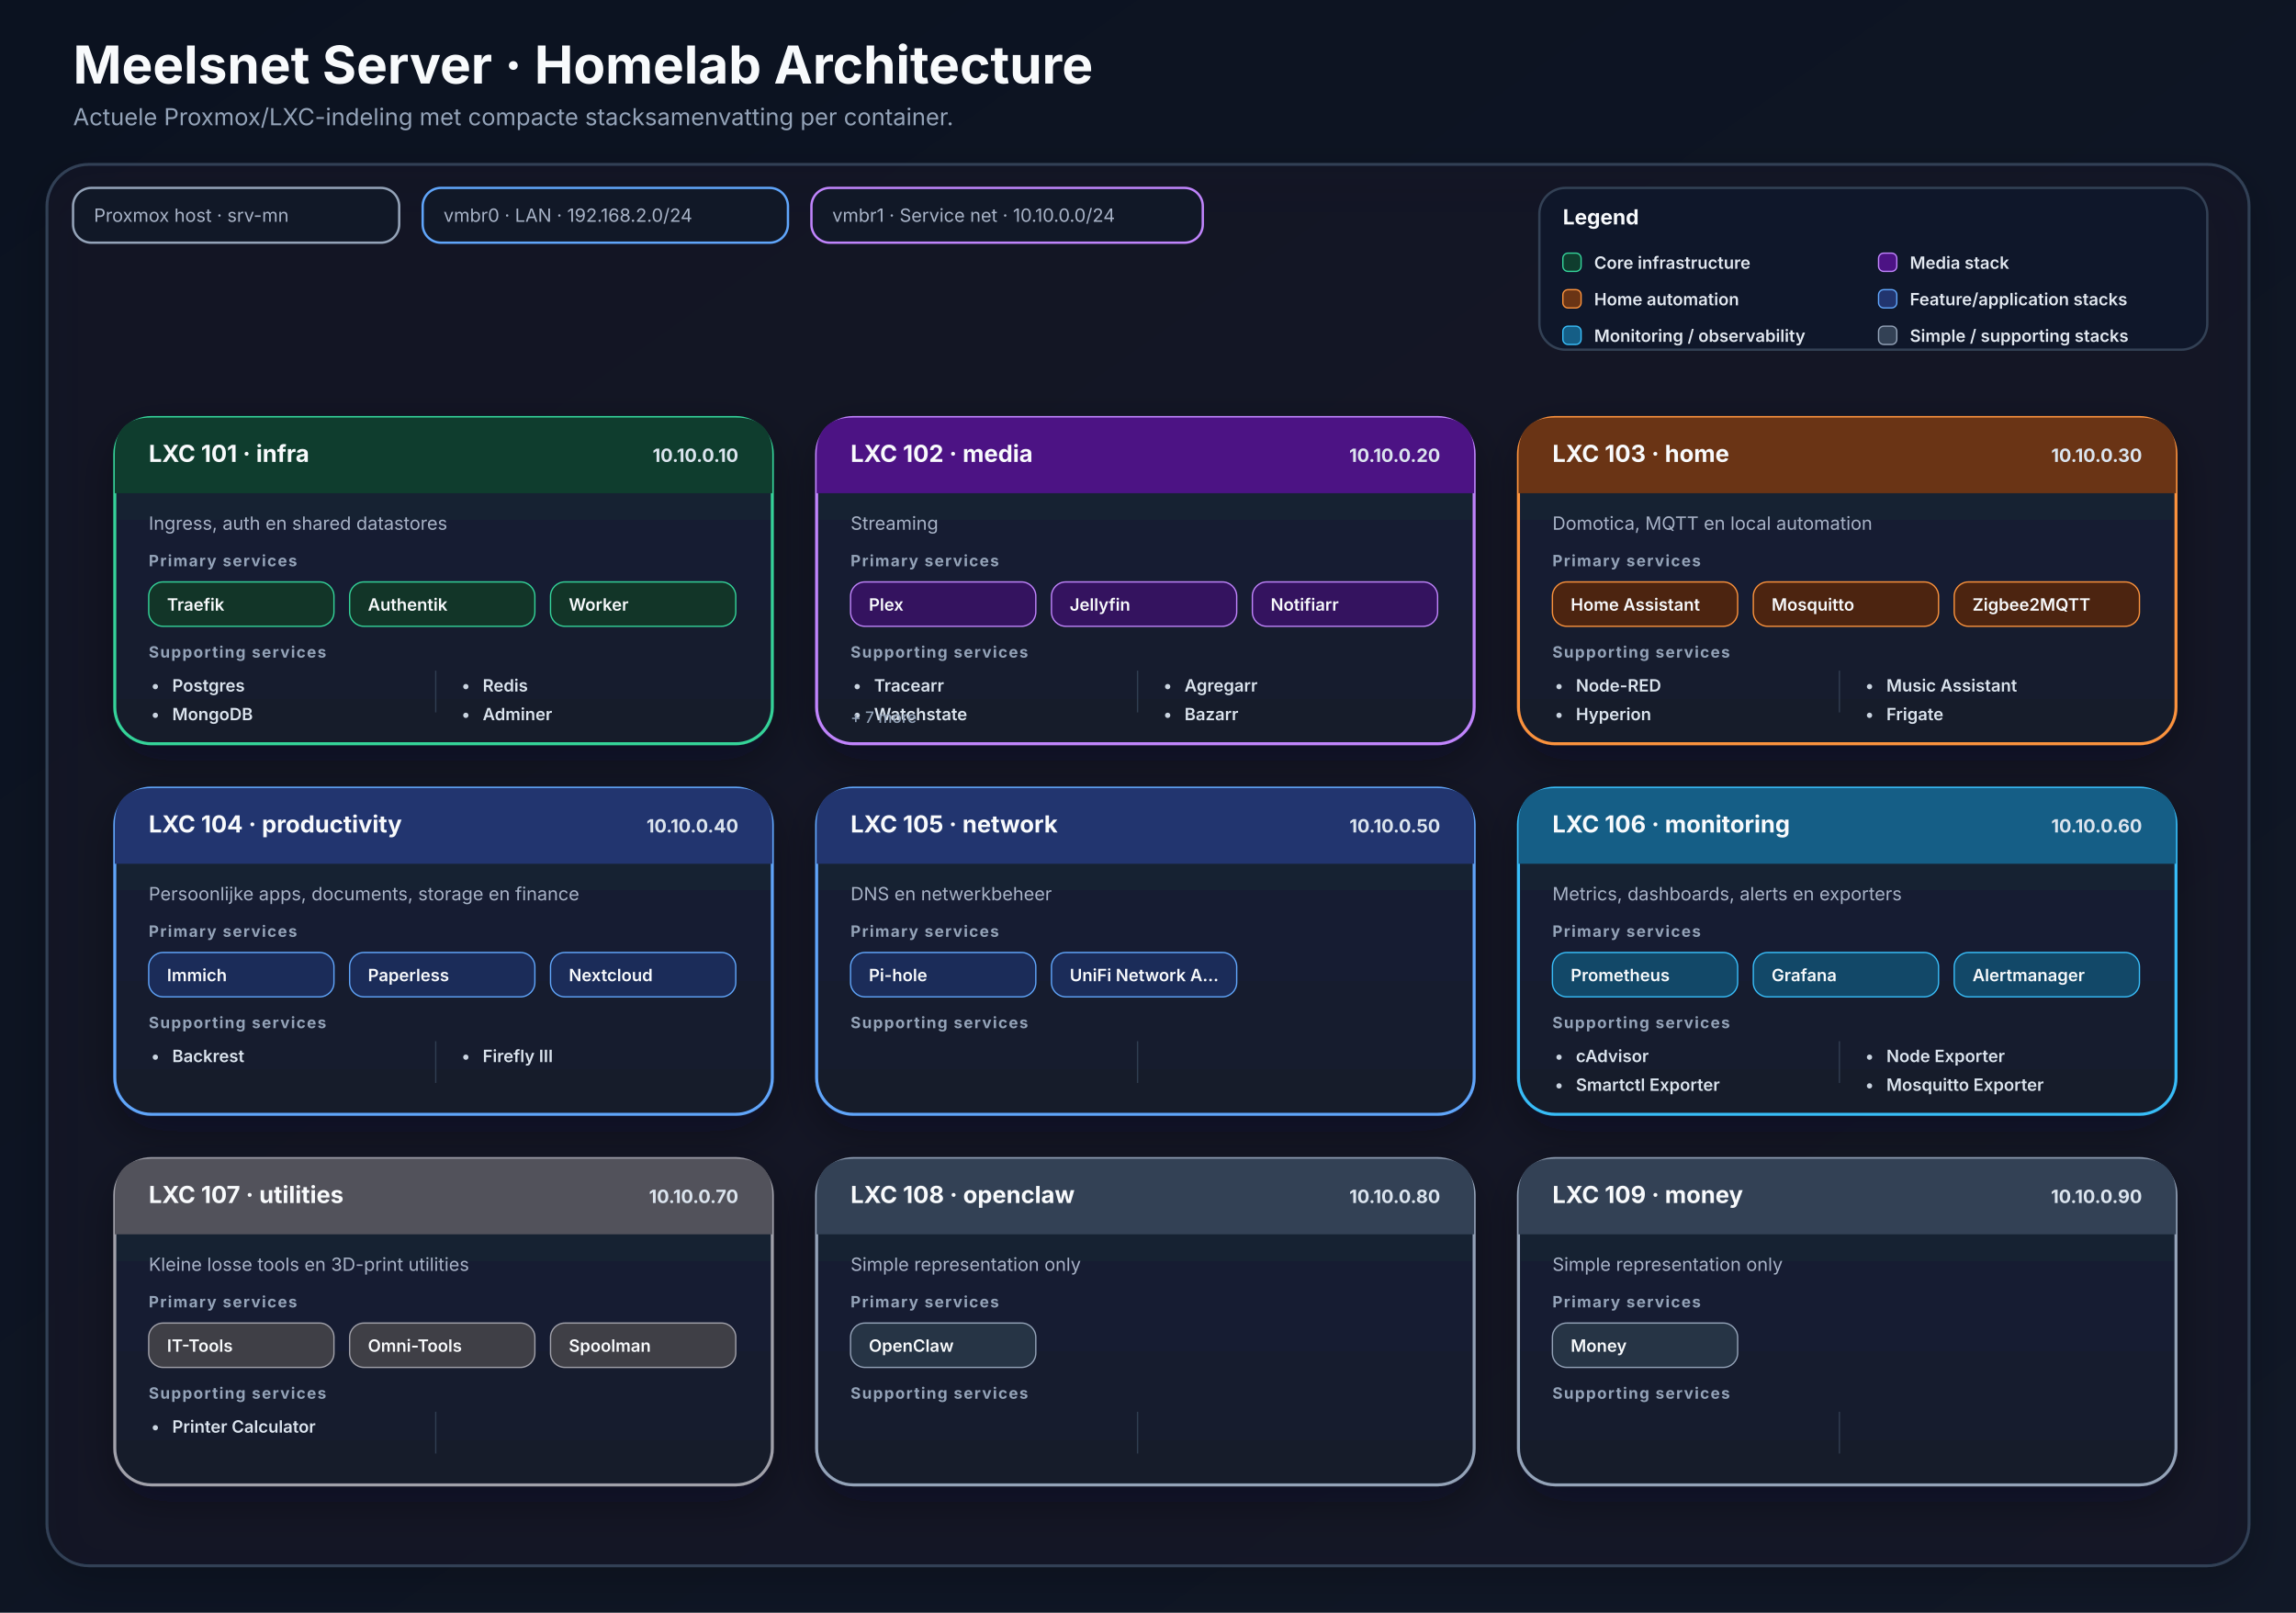
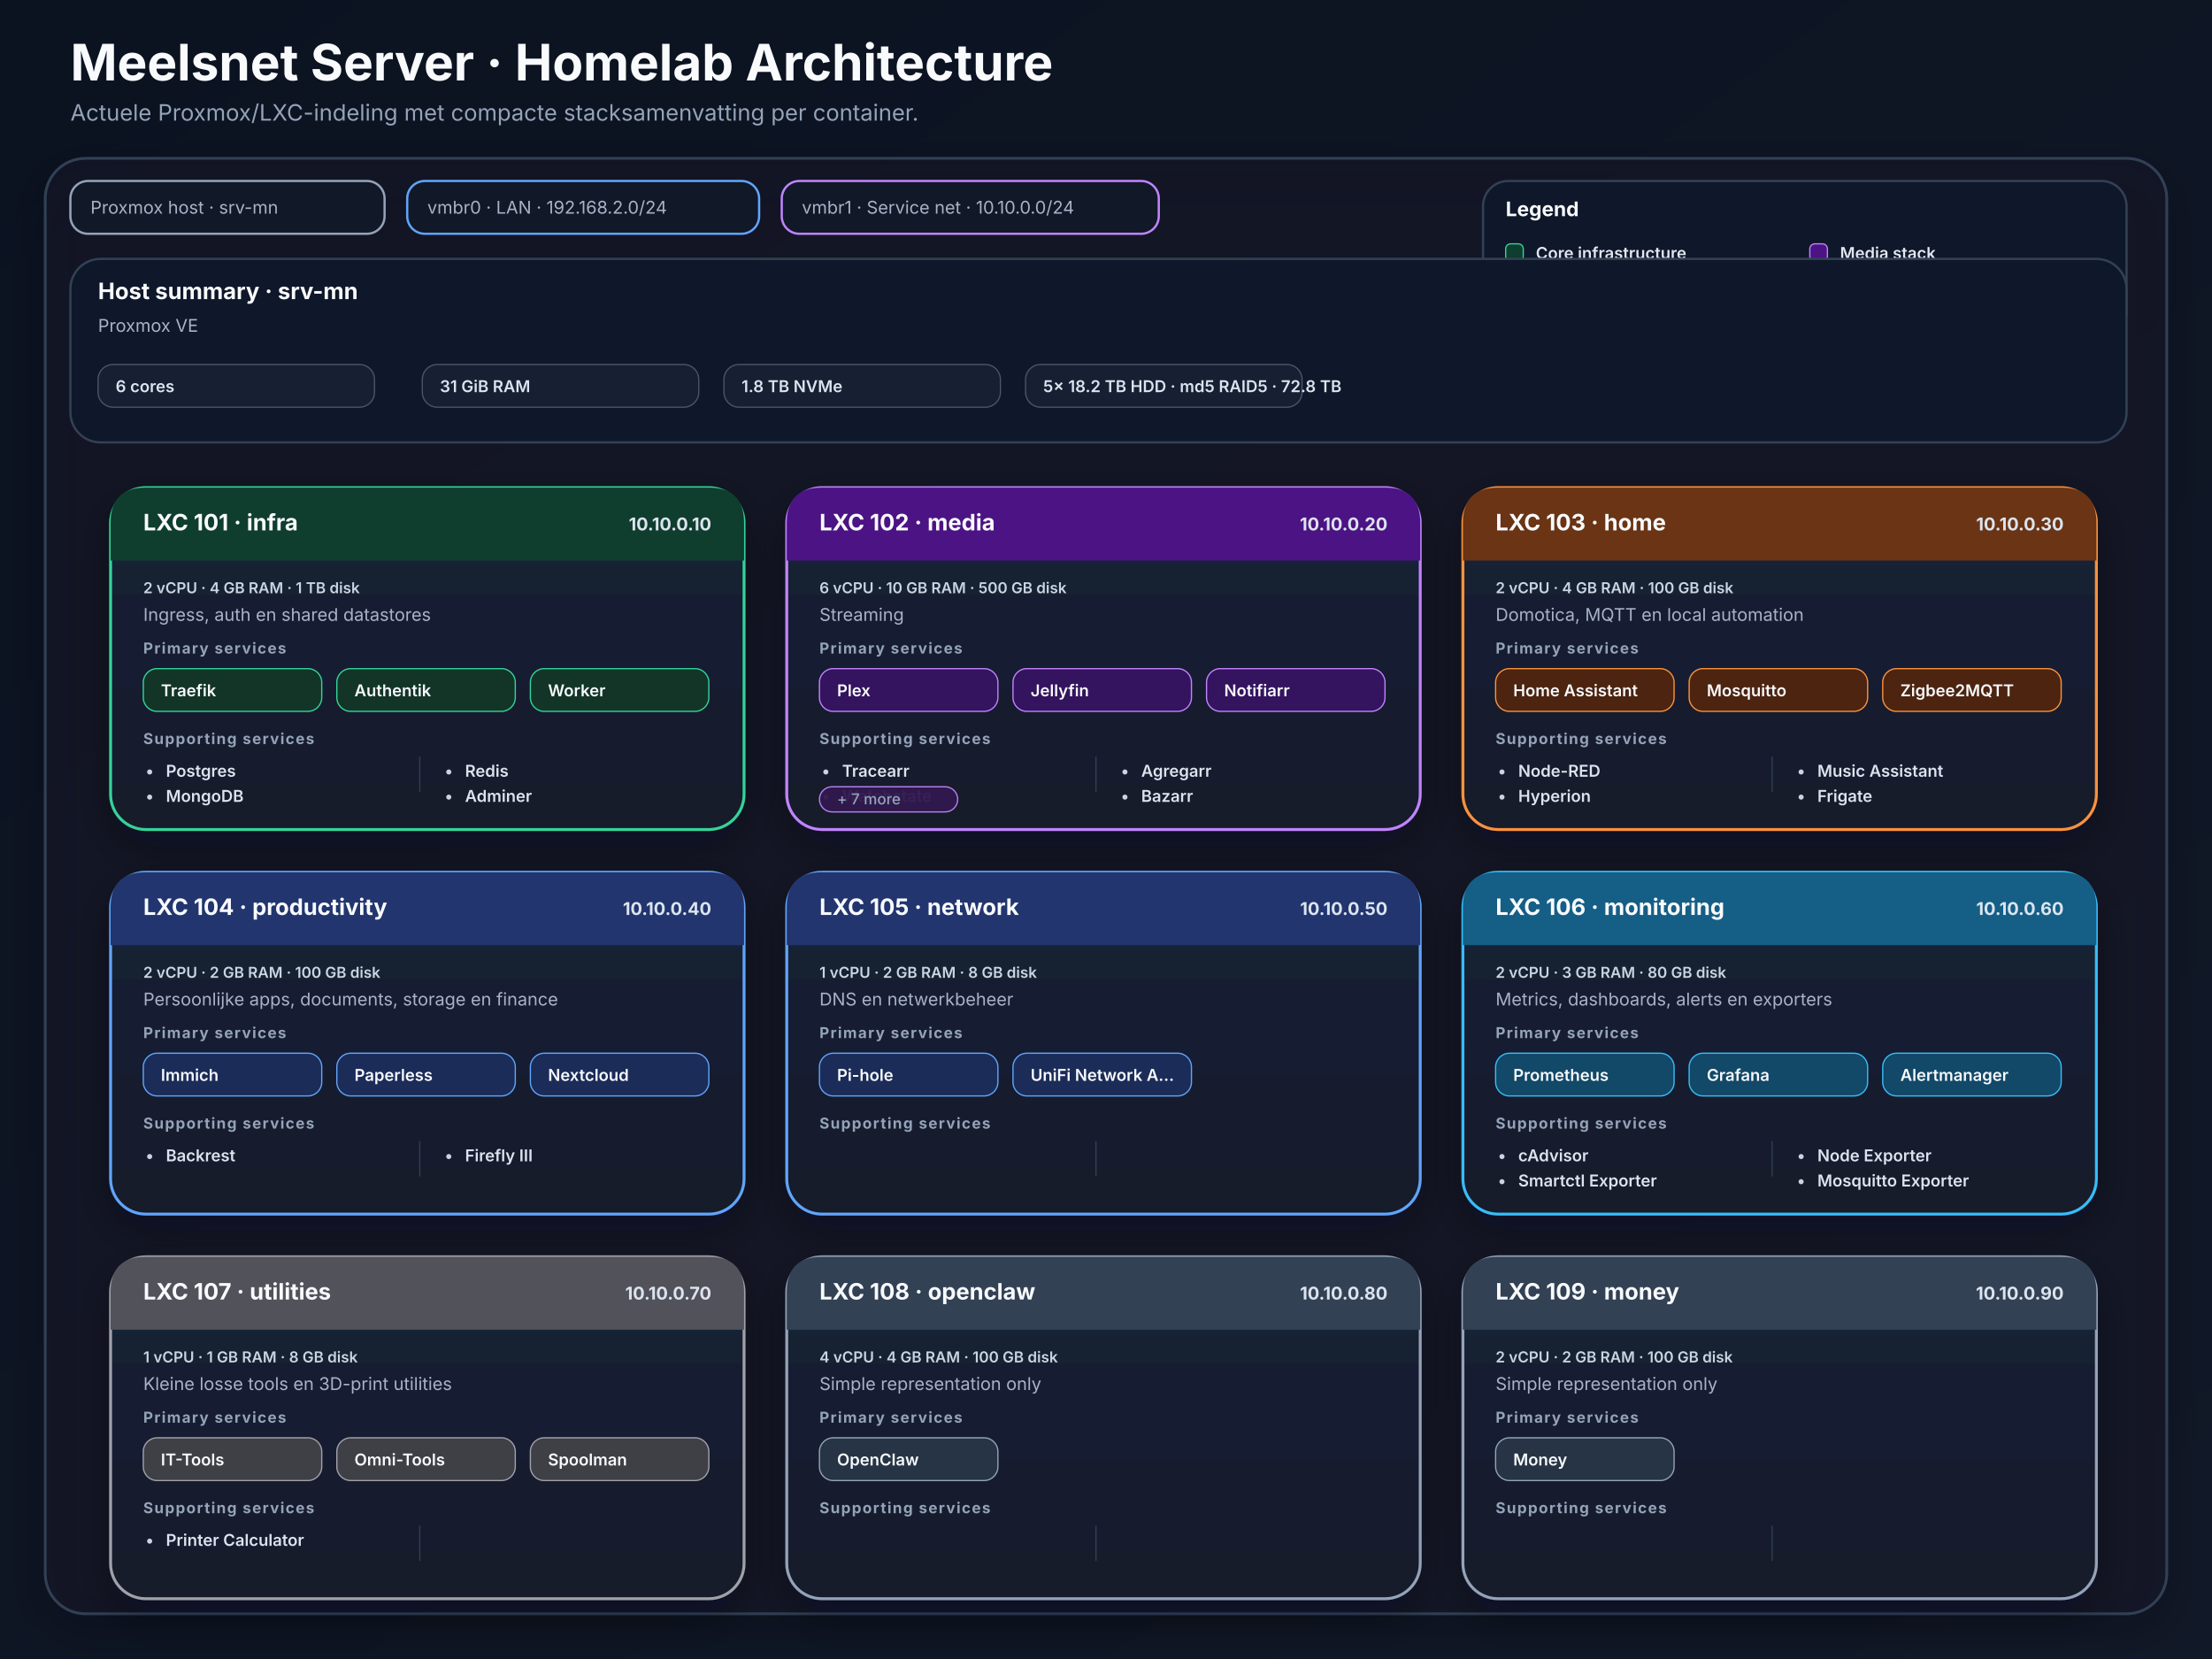
- <svg xmlns="http://www.w3.org/2000/svg" width="1760" height="1236" viewBox="0 0 1760 1236" role="img" aria-labelledby="title desc">
+ <svg xmlns="http://www.w3.org/2000/svg" width="1760" height="1320" viewBox="0 0 1760 1320" role="img" aria-labelledby="title desc">
  <defs>
    <linearGradient id="bg" x1="0" y1="0" x2="1" y2="1">
      <stop offset="0%" stop-color="#0b1220" />
      <stop offset="100%" stop-color="#111827" />
    </linearGradient>
    <linearGradient id="panel" x1="0" y1="0" x2="0" y2="1">
      <stop offset="0%" stop-color="#182236" />
      <stop offset="100%" stop-color="#121a2b" />
    </linearGradient>
    <filter id="shadow" x="-20%" y="-20%" width="140%" height="140%">
      <feDropShadow dx="0" dy="12" stdDeviation="16" flood-color="#020617" flood-opacity="0.34" />
    </filter>
    <style>
      .title1 { font: 700 40px Inter,Segoe UI,Arial,sans-serif; fill: #f8fafc; }
      .subtitle1 { font: 400 18px Inter,Segoe UI,Arial,sans-serif; fill: #94a3b8; }
      .title2 { font: 700 18px Inter,Segoe UI,Arial,sans-serif; fill: #f8fafc; }
      .meta { font: 400 14px Inter,Segoe UI,Arial,sans-serif; fill: #a8b3c7; }
      .ip { font: 700 14px Inter,Segoe UI,Arial,sans-serif; fill: #dbe4ee; }
+       .specs { font: 600 12px Inter,Segoe UI,Arial,sans-serif; fill: #cbd5e1; }
      .hero { font: 600 13px Inter,Segoe UI,Arial,sans-serif; fill: #f8fafc; }
      .svc { font: 600 13px Inter,Segoe UI,Arial,sans-serif; fill: #dbe4ee; }
      .bullet { font: 700 13px Inter,Segoe UI,Arial,sans-serif; fill: #cbd5e1; }
      .section { font: 700 12px Inter,Segoe UI,Arial,sans-serif; fill: #94a3b8; letter-spacing: 0.08em; text-transform: uppercase; }
      .legendTitle { font: 700 16px Inter,Segoe UI,Arial,sans-serif; fill: #f8fafc; }
      .legendText { font: 600 13px Inter,Segoe UI,Arial,sans-serif; fill: #e2e8f0; }
      .footer { font: 500 12px Inter,Segoe UI,Arial,sans-serif; fill: #94a3b8; }
+       .hostTitle { font: 700 18px Inter,Segoe UI,Arial,sans-serif; fill: #f8fafc; }
+       .hostMeta { font: 600 13px Inter,Segoe UI,Arial,sans-serif; fill: #dbe4ee; }
    </style>
  </defs>
-   <rect width="1760" height="1236" fill="url(#bg)" />
+   <rect width="1760" height="1320" fill="url(#bg)" />
  <text x="56" y="64" class="title1">Meelsnet Server · Homelab Architecture</text>
  <text x="56" y="96" class="subtitle1">Actuele Proxmox/LXC-indeling met compacte stacksamenvatting per container.</text>
-   <rect x="36" y="126" width="1688" height="1074" rx="32" fill="rgba(15,23,42,0.58)" stroke="#334155" stroke-width="2.2" filter="url(#shadow)" />
+   <rect x="36" y="126" width="1688" height="1158" rx="32" fill="rgba(15,23,42,0.58)" stroke="#334155" stroke-width="2.2" filter="url(#shadow)" />
  <rect x="56" y="144" width="250" height="42" rx="14" fill="#111827" stroke="#94a3b8" stroke-width="1.8" />
  <text x="72" y="170" class="meta">Proxmox host · srv-mn</text>
  <rect x="324" y="144" width="280" height="42" rx="14" fill="#111827" stroke="#60a5fa" stroke-width="1.8" />
  <text x="340" y="170" class="meta">vmbr0 · LAN · 192.168.2.0/24</text>
  <rect x="622" y="144" width="300" height="42" rx="14" fill="#111827" stroke="#c084fc" stroke-width="1.8" />
  <text x="638" y="170" class="meta">vmbr1 · Service net · 10.10.0.0/24</text>
  <rect x="1180" y="144" width="512" height="124" rx="20" fill="#0f172a" stroke="#334155" stroke-width="1.8" />
  <text x="1198" y="172" class="legendTitle">Legend</text>
  <rect x="1198" y="194" width="14" height="14" rx="4" fill="#0f3d2e" stroke="#34d399" />
  <text x="1222" y="206" class="legendText">Core infrastructure</text>
  <rect x="1440" y="194" width="14" height="14" rx="4" fill="#4c1384" stroke="#c084fc" />
  <text x="1464" y="206" class="legendText">Media stack</text>
  <rect x="1198" y="222" width="14" height="14" rx="4" fill="#6a3415" stroke="#fb923c" />
  <text x="1222" y="234" class="legendText">Home automation</text>
  <rect x="1440" y="222" width="14" height="14" rx="4" fill="#22356f" stroke="#60a5fa" />
  <text x="1464" y="234" class="legendText">Feature/application stacks</text>
  <rect x="1198" y="250" width="14" height="14" rx="4" fill="#155e86" stroke="#38bdf8" />
  <text x="1222" y="262" class="legendText">Monitoring / observability</text>
  <rect x="1440" y="250" width="14" height="14" rx="4" fill="#334155" stroke="#94a3b8" />
  <text x="1464" y="262" class="legendText">Simple / supporting stacks</text>
-   <g>
-     <rect x="88" y="320" width="504" height="250" rx="28" fill="url(#panel)" stroke="#34d399" stroke-width="2.3" filter="url(#shadow)" />
-     <path d="M 116 320 H 564 Q 592 320 592 348 V 378 H 88 V 348 Q 88 320 116 320 Z" fill="#0f3d2e" />
-     <text x="114" y="354" class="title2">LXC 101 · infra</text>
-     <text x="566" y="354" class="ip" text-anchor="end">10.10.0.10</text>
-     <text x="114" y="406" class="meta">Ingress, auth en shared datastores</text>
-     <text x="114" y="434" class="section">Primary services</text>
-     <rect x="114" y="446" width="142" height="34" rx="11" fill="#123528" stroke="#34d399" />
-     <text x="128" y="468" class="hero">Traefik</text>
-     <rect x="268" y="446" width="142" height="34" rx="11" fill="#123528" stroke="#34d399" />
-     <text x="282" y="468" class="hero">Authentik</text>
-     <rect x="422" y="446" width="142" height="34" rx="11" fill="#123528" stroke="#34d399" />
-     <text x="436" y="468" class="hero">Worker</text>
-     <text x="114" y="504" class="section">Supporting services</text>
-     <line x1="334" y1="514" x2="334" y2="546" stroke="#334155" stroke-width="1" opacity="0.9" />
-     <text x="116" y="530" class="bullet">•</text>
-     <text x="132" y="530" class="svc">Postgres</text>
-     <text x="116" y="552" class="bullet">•</text>
-     <text x="132" y="552" class="svc">MongoDB</text>
-     <text x="354" y="530" class="bullet">•</text>
-     <text x="370" y="530" class="svc">Redis</text>
-     <text x="354" y="552" class="bullet">•</text>
-     <text x="370" y="552" class="svc">Adminer</text>
-   </g>
-   <g>
-     <rect x="626" y="320" width="504" height="250" rx="28" fill="url(#panel)" stroke="#c084fc" stroke-width="2.3" filter="url(#shadow)" />
-     <path d="M 654 320 H 1102 Q 1130 320 1130 348 V 378 H 626 V 348 Q 626 320 654 320 Z" fill="#4c1384" />
-     <text x="652" y="354" class="title2">LXC 102 · media</text>
-     <text x="1104" y="354" class="ip" text-anchor="end">10.10.0.20</text>
-     <text x="652" y="406" class="meta">Streaming</text>
-     <text x="652" y="434" class="section">Primary services</text>
-     <rect x="652" y="446" width="142" height="34" rx="11" fill="#34135f" stroke="#c084fc" />
-     <text x="666" y="468" class="hero">Plex</text>
-     <rect x="806" y="446" width="142" height="34" rx="11" fill="#34135f" stroke="#c084fc" />
-     <text x="820" y="468" class="hero">Jellyfin</text>
-     <rect x="960" y="446" width="142" height="34" rx="11" fill="#34135f" stroke="#c084fc" />
-     <text x="974" y="468" class="hero">Notifiarr</text>
-     <text x="652" y="504" class="section">Supporting services</text>
-     <line x1="872" y1="514" x2="872" y2="546" stroke="#334155" stroke-width="1" opacity="0.9" />
-     <text x="654" y="530" class="bullet">•</text>
-     <text x="670" y="530" class="svc">Tracearr</text>
-     <text x="654" y="552" class="bullet">•</text>
-     <text x="670" y="552" class="svc">Watchstate</text>
-     <text x="892" y="530" class="bullet">•</text>
-     <text x="908" y="530" class="svc">Agregarr</text>
-     <text x="892" y="552" class="bullet">•</text>
-     <text x="908" y="552" class="svc">Bazarr</text>
-     <text x="652" y="554" class="footer">+ 7 more</text>
-   </g>
-   <g>
-     <rect x="1164" y="320" width="504" height="250" rx="28" fill="url(#panel)" stroke="#fb923c" stroke-width="2.3" filter="url(#shadow)" />
-     <path d="M 1192 320 H 1640 Q 1668 320 1668 348 V 378 H 1164 V 348 Q 1164 320 1192 320 Z" fill="#6a3415" />
-     <text x="1190" y="354" class="title2">LXC 103 · home</text>
-     <text x="1642" y="354" class="ip" text-anchor="end">10.10.0.30</text>
-     <text x="1190" y="406" class="meta">Domotica, MQTT en local automation</text>
-     <text x="1190" y="434" class="section">Primary services</text>
-     <rect x="1190" y="446" width="142" height="34" rx="11" fill="#4c2410" stroke="#fb923c" />
-     <text x="1204" y="468" class="hero">Home Assistant</text>
-     <rect x="1344" y="446" width="142" height="34" rx="11" fill="#4c2410" stroke="#fb923c" />
-     <text x="1358" y="468" class="hero">Mosquitto</text>
-     <rect x="1498" y="446" width="142" height="34" rx="11" fill="#4c2410" stroke="#fb923c" />
-     <text x="1512" y="468" class="hero">Zigbee2MQTT</text>
-     <text x="1190" y="504" class="section">Supporting services</text>
-     <line x1="1410" y1="514" x2="1410" y2="546" stroke="#334155" stroke-width="1" opacity="0.9" />
-     <text x="1192" y="530" class="bullet">•</text>
-     <text x="1208" y="530" class="svc">Node-RED</text>
-     <text x="1192" y="552" class="bullet">•</text>
-     <text x="1208" y="552" class="svc">Hyperion</text>
-     <text x="1430" y="530" class="bullet">•</text>
-     <text x="1446" y="530" class="svc">Music Assistant</text>
-     <text x="1430" y="552" class="bullet">•</text>
-     <text x="1446" y="552" class="svc">Frigate</text>
-   </g>
-   <g>
-     <rect x="88" y="604" width="504" height="250" rx="28" fill="url(#panel)" stroke="#60a5fa" stroke-width="2.3" filter="url(#shadow)" />
-     <path d="M 116 604 H 564 Q 592 604 592 632 V 662 H 88 V 632 Q 88 604 116 604 Z" fill="#22356f" />
-     <text x="114" y="638" class="title2">LXC 104 · productivity</text>
-     <text x="566" y="638" class="ip" text-anchor="end">10.10.0.40</text>
-     <text x="114" y="690" class="meta">Persoonlijke apps, documents, storage en finance</text>
-     <text x="114" y="718" class="section">Primary services</text>
-     <rect x="114" y="730" width="142" height="34" rx="11" fill="#1b2c59" stroke="#60a5fa" />
-     <text x="128" y="752" class="hero">Immich</text>
-     <rect x="268" y="730" width="142" height="34" rx="11" fill="#1b2c59" stroke="#60a5fa" />
-     <text x="282" y="752" class="hero">Paperless</text>
-     <rect x="422" y="730" width="142" height="34" rx="11" fill="#1b2c59" stroke="#60a5fa" />
-     <text x="436" y="752" class="hero">Nextcloud</text>
-     <text x="114" y="788" class="section">Supporting services</text>
-     <line x1="334" y1="798" x2="334" y2="830" stroke="#334155" stroke-width="1" opacity="0.9" />
-     <text x="116" y="814" class="bullet">•</text>
-     <text x="132" y="814" class="svc">Backrest</text>
-     <text x="354" y="814" class="bullet">•</text>
-     <text x="370" y="814" class="svc">Firefly III</text>
-   </g>
-   <g>
-     <rect x="626" y="604" width="504" height="250" rx="28" fill="url(#panel)" stroke="#60a5fa" stroke-width="2.3" filter="url(#shadow)" />
-     <path d="M 654 604 H 1102 Q 1130 604 1130 632 V 662 H 626 V 632 Q 626 604 654 604 Z" fill="#22356f" />
-     <text x="652" y="638" class="title2">LXC 105 · network</text>
-     <text x="1104" y="638" class="ip" text-anchor="end">10.10.0.50</text>
-     <text x="652" y="690" class="meta">DNS en netwerkbeheer</text>
-     <text x="652" y="718" class="section">Primary services</text>
-     <rect x="652" y="730" width="142" height="34" rx="11" fill="#1b2c59" stroke="#60a5fa" />
-     <text x="666" y="752" class="hero">Pi-hole</text>
-     <rect x="806" y="730" width="142" height="34" rx="11" fill="#1b2c59" stroke="#60a5fa" />
-     <text x="820" y="752" class="hero">UniFi Network A…</text>
-     <text x="652" y="788" class="section">Supporting services</text>
-     <line x1="872" y1="798" x2="872" y2="830" stroke="#334155" stroke-width="1" opacity="0.9" />
-   </g>
-   <g>
-     <rect x="1164" y="604" width="504" height="250" rx="28" fill="url(#panel)" stroke="#38bdf8" stroke-width="2.3" filter="url(#shadow)" />
-     <path d="M 1192 604 H 1640 Q 1668 604 1668 632 V 662 H 1164 V 632 Q 1164 604 1192 604 Z" fill="#155e86" />
-     <text x="1190" y="638" class="title2">LXC 106 · monitoring</text>
-     <text x="1642" y="638" class="ip" text-anchor="end">10.10.0.60</text>
-     <text x="1190" y="690" class="meta">Metrics, dashboards, alerts en exporters</text>
-     <text x="1190" y="718" class="section">Primary services</text>
-     <rect x="1190" y="730" width="142" height="34" rx="11" fill="#124868" stroke="#38bdf8" />
-     <text x="1204" y="752" class="hero">Prometheus</text>
-     <rect x="1344" y="730" width="142" height="34" rx="11" fill="#124868" stroke="#38bdf8" />
-     <text x="1358" y="752" class="hero">Grafana</text>
-     <rect x="1498" y="730" width="142" height="34" rx="11" fill="#124868" stroke="#38bdf8" />
-     <text x="1512" y="752" class="hero">Alertmanager</text>
-     <text x="1190" y="788" class="section">Supporting services</text>
-     <line x1="1410" y1="798" x2="1410" y2="830" stroke="#334155" stroke-width="1" opacity="0.9" />
-     <text x="1192" y="814" class="bullet">•</text>
-     <text x="1208" y="814" class="svc">cAdvisor</text>
-     <text x="1192" y="836" class="bullet">•</text>
-     <text x="1208" y="836" class="svc">Smartctl Exporter</text>
-     <text x="1430" y="814" class="bullet">•</text>
-     <text x="1446" y="814" class="svc">Node Exporter</text>
-     <text x="1430" y="836" class="bullet">•</text>
-     <text x="1446" y="836" class="svc">Mosquitto Exporter</text>
-   </g>
-   <g>
-     <rect x="88" y="888" width="504" height="250" rx="28" fill="url(#panel)" stroke="#a1a1aa" stroke-width="2.3" filter="url(#shadow)" />
-     <path d="M 116 888 H 564 Q 592 888 592 916 V 946 H 88 V 916 Q 88 888 116 888 Z" fill="#52525b" />
-     <text x="114" y="922" class="title2">LXC 107 · utilities</text>
-     <text x="566" y="922" class="ip" text-anchor="end">10.10.0.70</text>
-     <text x="114" y="974" class="meta">Kleine losse tools en 3D-print utilities</text>
-     <text x="114" y="1002" class="section">Primary services</text>
-     <rect x="114" y="1014" width="142" height="34" rx="11" fill="#3f3f46" stroke="#a1a1aa" />
-     <text x="128" y="1036" class="hero">IT-Tools</text>
-     <rect x="268" y="1014" width="142" height="34" rx="11" fill="#3f3f46" stroke="#a1a1aa" />
-     <text x="282" y="1036" class="hero">Omni-Tools</text>
-     <rect x="422" y="1014" width="142" height="34" rx="11" fill="#3f3f46" stroke="#a1a1aa" />
-     <text x="436" y="1036" class="hero">Spoolman</text>
-     <text x="114" y="1072" class="section">Supporting services</text>
-     <line x1="334" y1="1082" x2="334" y2="1114" stroke="#334155" stroke-width="1" opacity="0.9" />
-     <text x="116" y="1098" class="bullet">•</text>
-     <text x="132" y="1098" class="svc">Printer Calculator</text>
-   </g>
-   <g>
-     <rect x="626" y="888" width="504" height="250" rx="28" fill="url(#panel)" stroke="#94a3b8" stroke-width="2.3" filter="url(#shadow)" />
-     <path d="M 654 888 H 1102 Q 1130 888 1130 916 V 946 H 626 V 916 Q 626 888 654 888 Z" fill="#334155" />
-     <text x="652" y="922" class="title2">LXC 108 · openclaw</text>
-     <text x="1104" y="922" class="ip" text-anchor="end">10.10.0.80</text>
-     <text x="652" y="974" class="meta">Simple representation only</text>
-     <text x="652" y="1002" class="section">Primary services</text>
-     <rect x="652" y="1014" width="142" height="34" rx="11" fill="#263445" stroke="#94a3b8" />
-     <text x="666" y="1036" class="hero">OpenClaw</text>
-     <text x="652" y="1072" class="section">Supporting services</text>
-     <line x1="872" y1="1082" x2="872" y2="1114" stroke="#334155" stroke-width="1" opacity="0.9" />
-   </g>
-   <g>
-     <rect x="1164" y="888" width="504" height="250" rx="28" fill="url(#panel)" stroke="#94a3b8" stroke-width="2.3" filter="url(#shadow)" />
-     <path d="M 1192 888 H 1640 Q 1668 888 1668 916 V 946 H 1164 V 916 Q 1164 888 1192 888 Z" fill="#334155" />
-     <text x="1190" y="922" class="title2">LXC 109 · money</text>
-     <text x="1642" y="922" class="ip" text-anchor="end">10.10.0.90</text>
-     <text x="1190" y="974" class="meta">Simple representation only</text>
-     <text x="1190" y="1002" class="section">Primary services</text>
-     <rect x="1190" y="1014" width="142" height="34" rx="11" fill="#263445" stroke="#94a3b8" />
-     <text x="1204" y="1036" class="hero">Money</text>
-     <text x="1190" y="1072" class="section">Supporting services</text>
-     <line x1="1410" y1="1082" x2="1410" y2="1114" stroke="#334155" stroke-width="1" opacity="0.9" />
+   <rect x="56" y="206" width="1636" height="146" rx="24" fill="#0f172a" stroke="#334155" stroke-width="1.8" />
+   <text x="78" y="238" class="hostTitle">Host summary · srv-mn</text>
+   <text x="78" y="264" class="meta">Proxmox VE</text>
+   <rect x="78" y="290" width="220" height="34" rx="12" fill="#172033" stroke="#475569" />
+   <text x="92" y="312" class="hostMeta">6 cores</text>
+   <rect x="336" y="290" width="220" height="34" rx="12" fill="#172033" stroke="#475569" />
+   <text x="350" y="312" class="hostMeta">31 GiB RAM</text>
+   <rect x="576" y="290" width="220" height="34" rx="12" fill="#172033" stroke="#475569" />
+   <text x="590" y="312" class="hostMeta">1.8 TB NVMe</text>
+   <rect x="816" y="290" width="220" height="34" rx="12" fill="#172033" stroke="#475569" />
+   <text x="830" y="312" class="hostMeta">5× 18.2 TB HDD · md5 RAID5 · 72.8 TB</text>
+   <g>
+     <rect x="88" y="388" width="504" height="272" rx="28" fill="url(#panel)" stroke="#34d399" stroke-width="2.3" filter="url(#shadow)" />
+     <path d="M 116 388 H 564 Q 592 388 592 416 V 446 H 88 V 416 Q 88 388 116 388 Z" fill="#0f3d2e" />
+     <text x="114" y="422" class="title2">LXC 101 · infra</text>
+     <text x="566" y="422" class="ip" text-anchor="end">10.10.0.10</text>
+     <text x="114" y="472" class="specs">2 vCPU · 4 GB RAM · 1 TB disk</text>
+     <text x="114" y="494" class="meta">Ingress, auth en shared datastores</text>
+     <text x="114" y="520" class="section">Primary services</text>
+     <rect x="114" y="532" width="142" height="34" rx="11" fill="#123528" stroke="#34d399" />
+     <text x="128" y="554" class="hero">Traefik</text>
+     <rect x="268" y="532" width="142" height="34" rx="11" fill="#123528" stroke="#34d399" />
+     <text x="282" y="554" class="hero">Authentik</text>
+     <rect x="422" y="532" width="142" height="34" rx="11" fill="#123528" stroke="#34d399" />
+     <text x="436" y="554" class="hero">Worker</text>
+     <text x="114" y="592" class="section">Supporting services</text>
+     <line x1="334" y1="602" x2="334" y2="630" stroke="#334155" stroke-width="1" opacity="0.9" />
+     <text x="116" y="618" class="bullet">•</text>
+     <text x="132" y="618" class="svc">Postgres</text>
+     <text x="116" y="638" class="bullet">•</text>
+     <text x="132" y="638" class="svc">MongoDB</text>
+     <text x="354" y="618" class="bullet">•</text>
+     <text x="370" y="618" class="svc">Redis</text>
+     <text x="354" y="638" class="bullet">•</text>
+     <text x="370" y="638" class="svc">Adminer</text>
+   </g>
+   <g>
+     <rect x="626" y="388" width="504" height="272" rx="28" fill="url(#panel)" stroke="#c084fc" stroke-width="2.3" filter="url(#shadow)" />
+     <path d="M 654 388 H 1102 Q 1130 388 1130 416 V 446 H 626 V 416 Q 626 388 654 388 Z" fill="#4c1384" />
+     <text x="652" y="422" class="title2">LXC 102 · media</text>
+     <text x="1104" y="422" class="ip" text-anchor="end">10.10.0.20</text>
+     <text x="652" y="472" class="specs">6 vCPU · 10 GB RAM · 500 GB disk</text>
+     <text x="652" y="494" class="meta">Streaming</text>
+     <text x="652" y="520" class="section">Primary services</text>
+     <rect x="652" y="532" width="142" height="34" rx="11" fill="#34135f" stroke="#c084fc" />
+     <text x="666" y="554" class="hero">Plex</text>
+     <rect x="806" y="532" width="142" height="34" rx="11" fill="#34135f" stroke="#c084fc" />
+     <text x="820" y="554" class="hero">Jellyfin</text>
+     <rect x="960" y="532" width="142" height="34" rx="11" fill="#34135f" stroke="#c084fc" />
+     <text x="974" y="554" class="hero">Notifiarr</text>
+     <text x="652" y="592" class="section">Supporting services</text>
+     <line x1="872" y1="602" x2="872" y2="630" stroke="#334155" stroke-width="1" opacity="0.9" />
+     <text x="654" y="618" class="bullet">•</text>
+     <text x="670" y="618" class="svc">Tracearr</text>
+     <text x="654" y="638" class="bullet">•</text>
+     <text x="670" y="638" class="svc">Watchstate</text>
+     <text x="892" y="618" class="bullet">•</text>
+     <text x="908" y="618" class="svc">Agregarr</text>
+     <text x="892" y="638" class="bullet">•</text>
+     <text x="908" y="638" class="svc">Bazarr</text>
+     <rect x="652" y="626" width="110" height="20" rx="10" fill="#30184e" stroke="#c084fc" opacity="0.95" />
+     <text x="666" y="640" class="footer">+ 7 more</text>
+   </g>
+   <g>
+     <rect x="1164" y="388" width="504" height="272" rx="28" fill="url(#panel)" stroke="#fb923c" stroke-width="2.3" filter="url(#shadow)" />
+     <path d="M 1192 388 H 1640 Q 1668 388 1668 416 V 446 H 1164 V 416 Q 1164 388 1192 388 Z" fill="#6a3415" />
+     <text x="1190" y="422" class="title2">LXC 103 · home</text>
+     <text x="1642" y="422" class="ip" text-anchor="end">10.10.0.30</text>
+     <text x="1190" y="472" class="specs">2 vCPU · 4 GB RAM · 100 GB disk</text>
+     <text x="1190" y="494" class="meta">Domotica, MQTT en local automation</text>
+     <text x="1190" y="520" class="section">Primary services</text>
+     <rect x="1190" y="532" width="142" height="34" rx="11" fill="#4c2410" stroke="#fb923c" />
+     <text x="1204" y="554" class="hero">Home Assistant</text>
+     <rect x="1344" y="532" width="142" height="34" rx="11" fill="#4c2410" stroke="#fb923c" />
+     <text x="1358" y="554" class="hero">Mosquitto</text>
+     <rect x="1498" y="532" width="142" height="34" rx="11" fill="#4c2410" stroke="#fb923c" />
+     <text x="1512" y="554" class="hero">Zigbee2MQTT</text>
+     <text x="1190" y="592" class="section">Supporting services</text>
+     <line x1="1410" y1="602" x2="1410" y2="630" stroke="#334155" stroke-width="1" opacity="0.9" />
+     <text x="1192" y="618" class="bullet">•</text>
+     <text x="1208" y="618" class="svc">Node-RED</text>
+     <text x="1192" y="638" class="bullet">•</text>
+     <text x="1208" y="638" class="svc">Hyperion</text>
+     <text x="1430" y="618" class="bullet">•</text>
+     <text x="1446" y="618" class="svc">Music Assistant</text>
+     <text x="1430" y="638" class="bullet">•</text>
+     <text x="1446" y="638" class="svc">Frigate</text>
+   </g>
+   <g>
+     <rect x="88" y="694" width="504" height="272" rx="28" fill="url(#panel)" stroke="#60a5fa" stroke-width="2.3" filter="url(#shadow)" />
+     <path d="M 116 694 H 564 Q 592 694 592 722 V 752 H 88 V 722 Q 88 694 116 694 Z" fill="#22356f" />
+     <text x="114" y="728" class="title2">LXC 104 · productivity</text>
+     <text x="566" y="728" class="ip" text-anchor="end">10.10.0.40</text>
+     <text x="114" y="778" class="specs">2 vCPU · 2 GB RAM · 100 GB disk</text>
+     <text x="114" y="800" class="meta">Persoonlijke apps, documents, storage en finance</text>
+     <text x="114" y="826" class="section">Primary services</text>
+     <rect x="114" y="838" width="142" height="34" rx="11" fill="#1b2c59" stroke="#60a5fa" />
+     <text x="128" y="860" class="hero">Immich</text>
+     <rect x="268" y="838" width="142" height="34" rx="11" fill="#1b2c59" stroke="#60a5fa" />
+     <text x="282" y="860" class="hero">Paperless</text>
+     <rect x="422" y="838" width="142" height="34" rx="11" fill="#1b2c59" stroke="#60a5fa" />
+     <text x="436" y="860" class="hero">Nextcloud</text>
+     <text x="114" y="898" class="section">Supporting services</text>
+     <line x1="334" y1="908" x2="334" y2="936" stroke="#334155" stroke-width="1" opacity="0.9" />
+     <text x="116" y="924" class="bullet">•</text>
+     <text x="132" y="924" class="svc">Backrest</text>
+     <text x="354" y="924" class="bullet">•</text>
+     <text x="370" y="924" class="svc">Firefly III</text>
+   </g>
+   <g>
+     <rect x="626" y="694" width="504" height="272" rx="28" fill="url(#panel)" stroke="#60a5fa" stroke-width="2.3" filter="url(#shadow)" />
+     <path d="M 654 694 H 1102 Q 1130 694 1130 722 V 752 H 626 V 722 Q 626 694 654 694 Z" fill="#22356f" />
+     <text x="652" y="728" class="title2">LXC 105 · network</text>
+     <text x="1104" y="728" class="ip" text-anchor="end">10.10.0.50</text>
+     <text x="652" y="778" class="specs">1 vCPU · 2 GB RAM · 8 GB disk</text>
+     <text x="652" y="800" class="meta">DNS en netwerkbeheer</text>
+     <text x="652" y="826" class="section">Primary services</text>
+     <rect x="652" y="838" width="142" height="34" rx="11" fill="#1b2c59" stroke="#60a5fa" />
+     <text x="666" y="860" class="hero">Pi-hole</text>
+     <rect x="806" y="838" width="142" height="34" rx="11" fill="#1b2c59" stroke="#60a5fa" />
+     <text x="820" y="860" class="hero">UniFi Network A…</text>
+     <text x="652" y="898" class="section">Supporting services</text>
+     <line x1="872" y1="908" x2="872" y2="936" stroke="#334155" stroke-width="1" opacity="0.9" />
+   </g>
+   <g>
+     <rect x="1164" y="694" width="504" height="272" rx="28" fill="url(#panel)" stroke="#38bdf8" stroke-width="2.3" filter="url(#shadow)" />
+     <path d="M 1192 694 H 1640 Q 1668 694 1668 722 V 752 H 1164 V 722 Q 1164 694 1192 694 Z" fill="#155e86" />
+     <text x="1190" y="728" class="title2">LXC 106 · monitoring</text>
+     <text x="1642" y="728" class="ip" text-anchor="end">10.10.0.60</text>
+     <text x="1190" y="778" class="specs">2 vCPU · 3 GB RAM · 80 GB disk</text>
+     <text x="1190" y="800" class="meta">Metrics, dashboards, alerts en exporters</text>
+     <text x="1190" y="826" class="section">Primary services</text>
+     <rect x="1190" y="838" width="142" height="34" rx="11" fill="#124868" stroke="#38bdf8" />
+     <text x="1204" y="860" class="hero">Prometheus</text>
+     <rect x="1344" y="838" width="142" height="34" rx="11" fill="#124868" stroke="#38bdf8" />
+     <text x="1358" y="860" class="hero">Grafana</text>
+     <rect x="1498" y="838" width="142" height="34" rx="11" fill="#124868" stroke="#38bdf8" />
+     <text x="1512" y="860" class="hero">Alertmanager</text>
+     <text x="1190" y="898" class="section">Supporting services</text>
+     <line x1="1410" y1="908" x2="1410" y2="936" stroke="#334155" stroke-width="1" opacity="0.9" />
+     <text x="1192" y="924" class="bullet">•</text>
+     <text x="1208" y="924" class="svc">cAdvisor</text>
+     <text x="1192" y="944" class="bullet">•</text>
+     <text x="1208" y="944" class="svc">Smartctl Exporter</text>
+     <text x="1430" y="924" class="bullet">•</text>
+     <text x="1446" y="924" class="svc">Node Exporter</text>
+     <text x="1430" y="944" class="bullet">•</text>
+     <text x="1446" y="944" class="svc">Mosquitto Exporter</text>
+   </g>
+   <g>
+     <rect x="88" y="1000" width="504" height="272" rx="28" fill="url(#panel)" stroke="#a1a1aa" stroke-width="2.3" filter="url(#shadow)" />
+     <path d="M 116 1000 H 564 Q 592 1000 592 1028 V 1058 H 88 V 1028 Q 88 1000 116 1000 Z" fill="#52525b" />
+     <text x="114" y="1034" class="title2">LXC 107 · utilities</text>
+     <text x="566" y="1034" class="ip" text-anchor="end">10.10.0.70</text>
+     <text x="114" y="1084" class="specs">1 vCPU · 1 GB RAM · 8 GB disk</text>
+     <text x="114" y="1106" class="meta">Kleine losse tools en 3D-print utilities</text>
+     <text x="114" y="1132" class="section">Primary services</text>
+     <rect x="114" y="1144" width="142" height="34" rx="11" fill="#3f3f46" stroke="#a1a1aa" />
+     <text x="128" y="1166" class="hero">IT-Tools</text>
+     <rect x="268" y="1144" width="142" height="34" rx="11" fill="#3f3f46" stroke="#a1a1aa" />
+     <text x="282" y="1166" class="hero">Omni-Tools</text>
+     <rect x="422" y="1144" width="142" height="34" rx="11" fill="#3f3f46" stroke="#a1a1aa" />
+     <text x="436" y="1166" class="hero">Spoolman</text>
+     <text x="114" y="1204" class="section">Supporting services</text>
+     <line x1="334" y1="1214" x2="334" y2="1242" stroke="#334155" stroke-width="1" opacity="0.9" />
+     <text x="116" y="1230" class="bullet">•</text>
+     <text x="132" y="1230" class="svc">Printer Calculator</text>
+   </g>
+   <g>
+     <rect x="626" y="1000" width="504" height="272" rx="28" fill="url(#panel)" stroke="#94a3b8" stroke-width="2.3" filter="url(#shadow)" />
+     <path d="M 654 1000 H 1102 Q 1130 1000 1130 1028 V 1058 H 626 V 1028 Q 626 1000 654 1000 Z" fill="#334155" />
+     <text x="652" y="1034" class="title2">LXC 108 · openclaw</text>
+     <text x="1104" y="1034" class="ip" text-anchor="end">10.10.0.80</text>
+     <text x="652" y="1084" class="specs">4 vCPU · 4 GB RAM · 100 GB disk</text>
+     <text x="652" y="1106" class="meta">Simple representation only</text>
+     <text x="652" y="1132" class="section">Primary services</text>
+     <rect x="652" y="1144" width="142" height="34" rx="11" fill="#263445" stroke="#94a3b8" />
+     <text x="666" y="1166" class="hero">OpenClaw</text>
+     <text x="652" y="1204" class="section">Supporting services</text>
+     <line x1="872" y1="1214" x2="872" y2="1242" stroke="#334155" stroke-width="1" opacity="0.9" />
+   </g>
+   <g>
+     <rect x="1164" y="1000" width="504" height="272" rx="28" fill="url(#panel)" stroke="#94a3b8" stroke-width="2.3" filter="url(#shadow)" />
+     <path d="M 1192 1000 H 1640 Q 1668 1000 1668 1028 V 1058 H 1164 V 1028 Q 1164 1000 1192 1000 Z" fill="#334155" />
+     <text x="1190" y="1034" class="title2">LXC 109 · money</text>
+     <text x="1642" y="1034" class="ip" text-anchor="end">10.10.0.90</text>
+     <text x="1190" y="1084" class="specs">2 vCPU · 2 GB RAM · 100 GB disk</text>
+     <text x="1190" y="1106" class="meta">Simple representation only</text>
+     <text x="1190" y="1132" class="section">Primary services</text>
+     <rect x="1190" y="1144" width="142" height="34" rx="11" fill="#263445" stroke="#94a3b8" />
+     <text x="1204" y="1166" class="hero">Money</text>
+     <text x="1190" y="1204" class="section">Supporting services</text>
+     <line x1="1410" y1="1214" x2="1410" y2="1242" stroke="#334155" stroke-width="1" opacity="0.9" />
  </g>
</svg>
